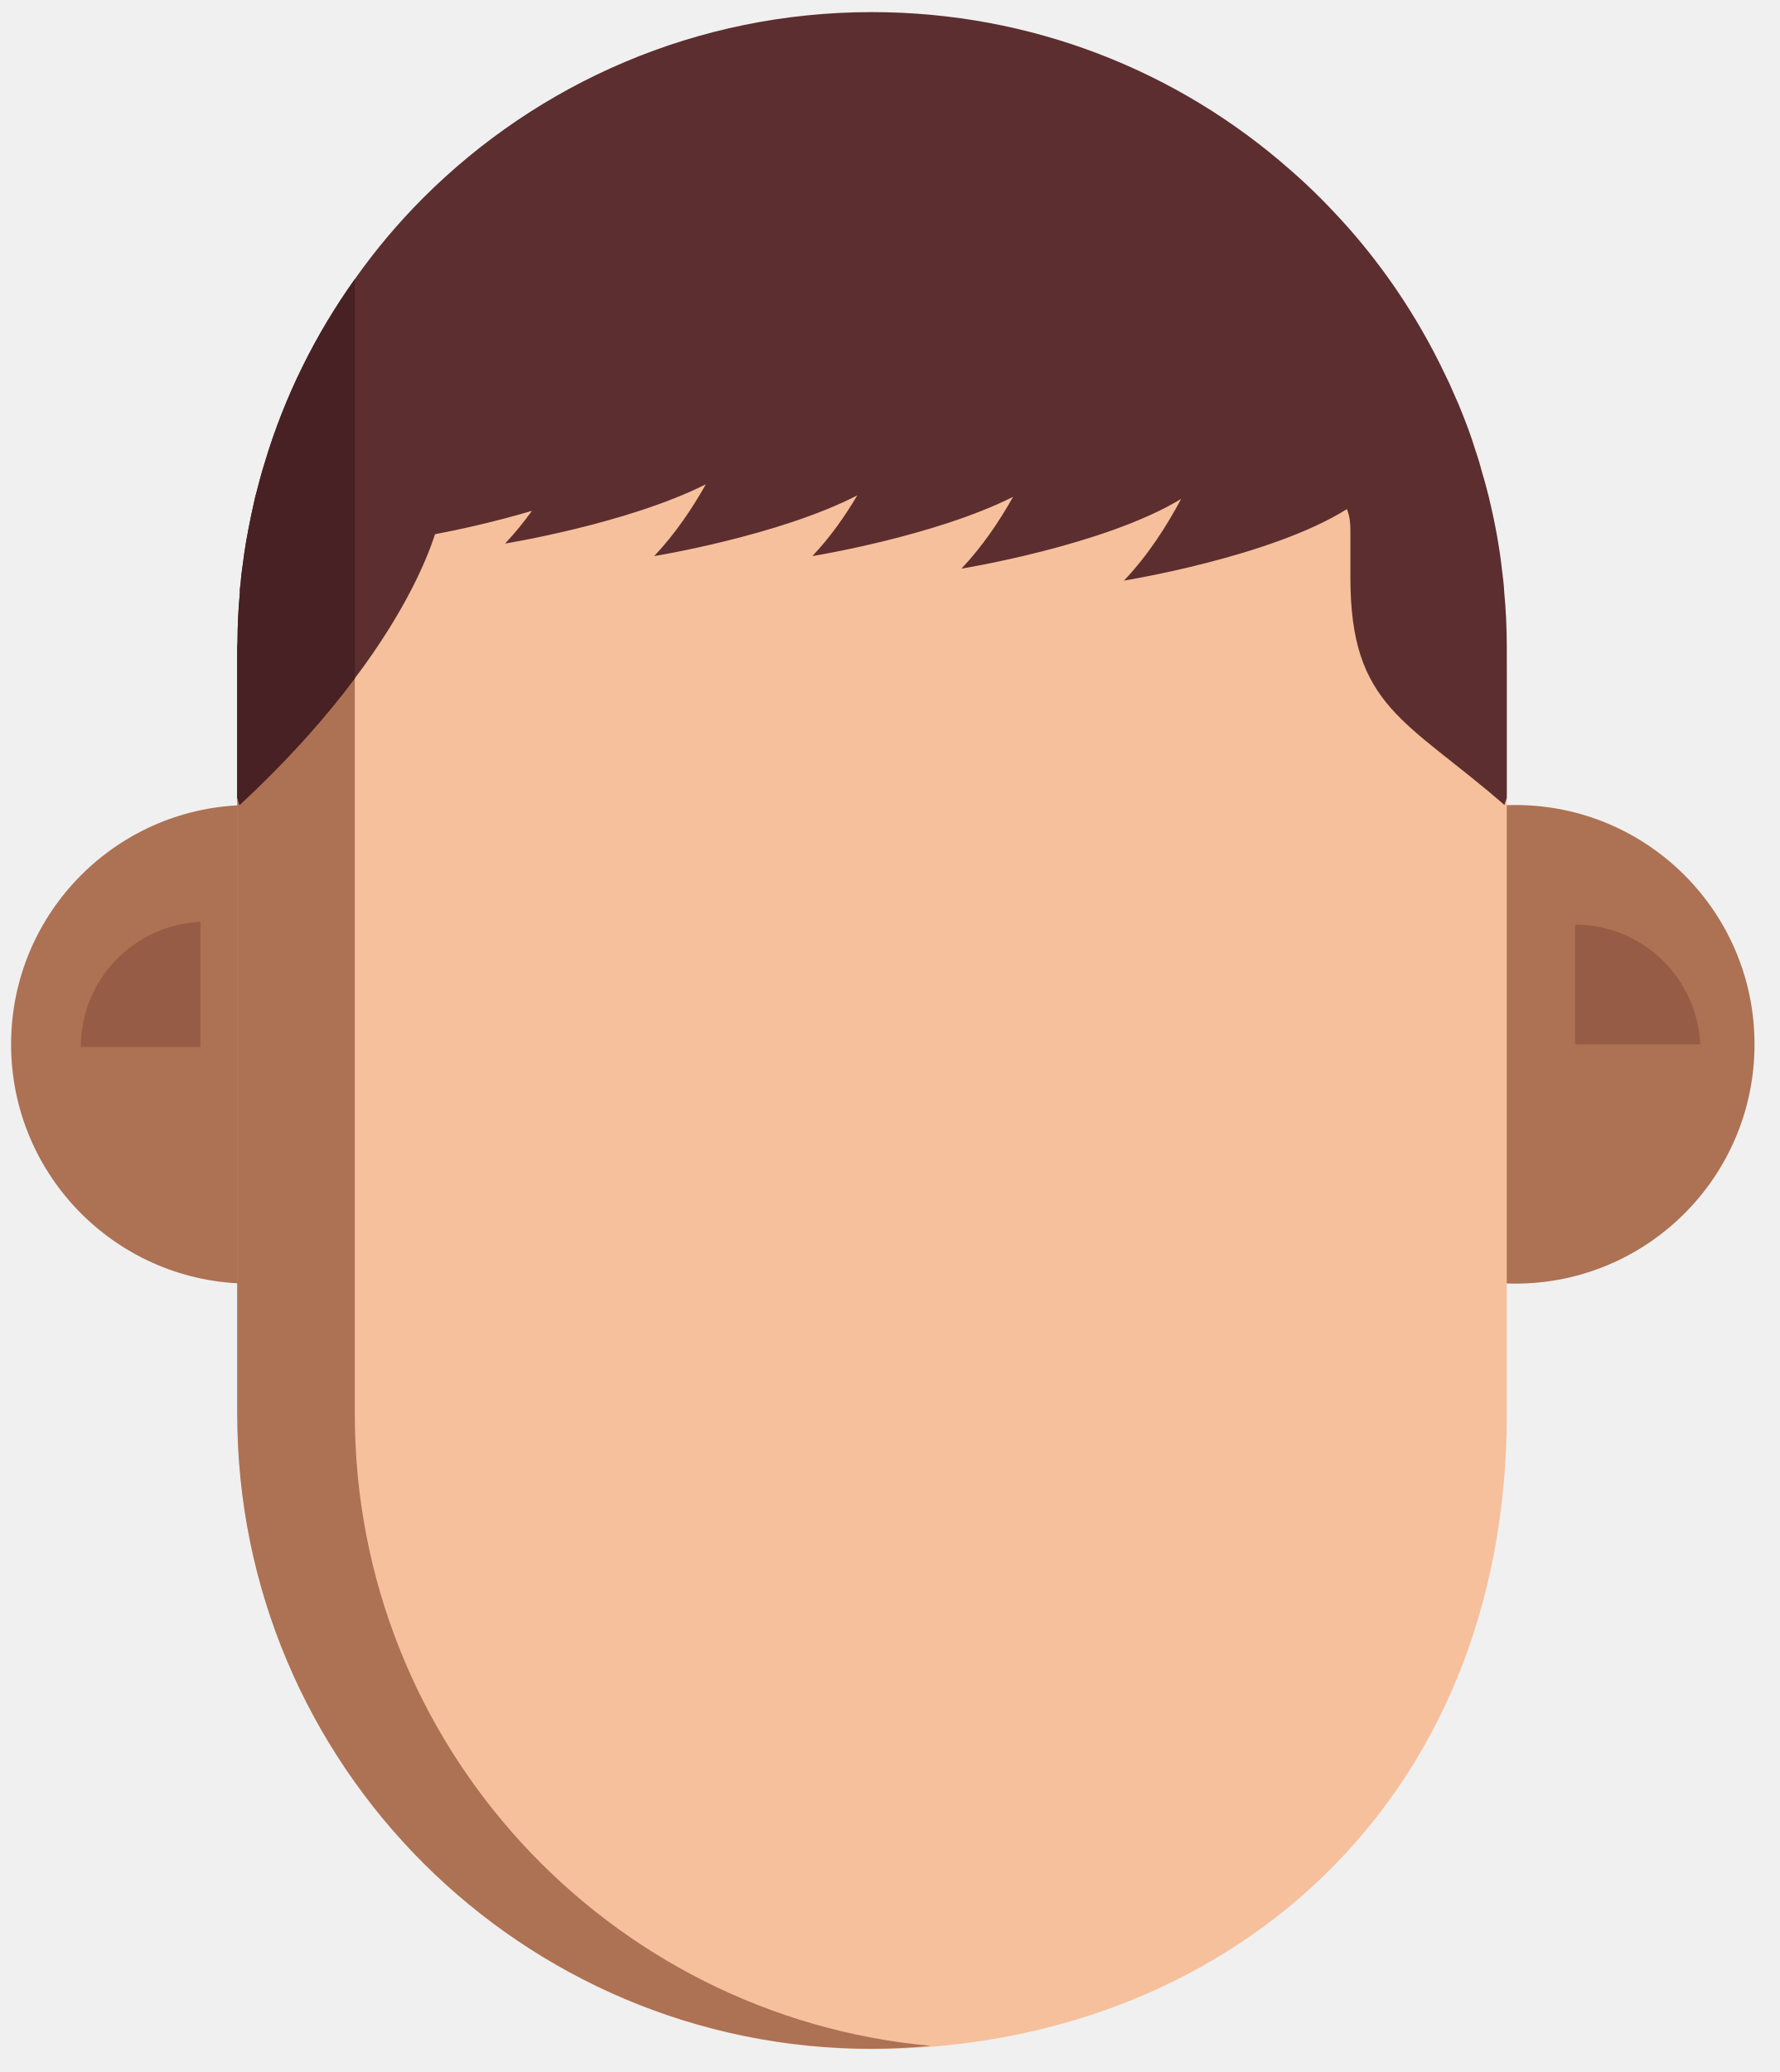
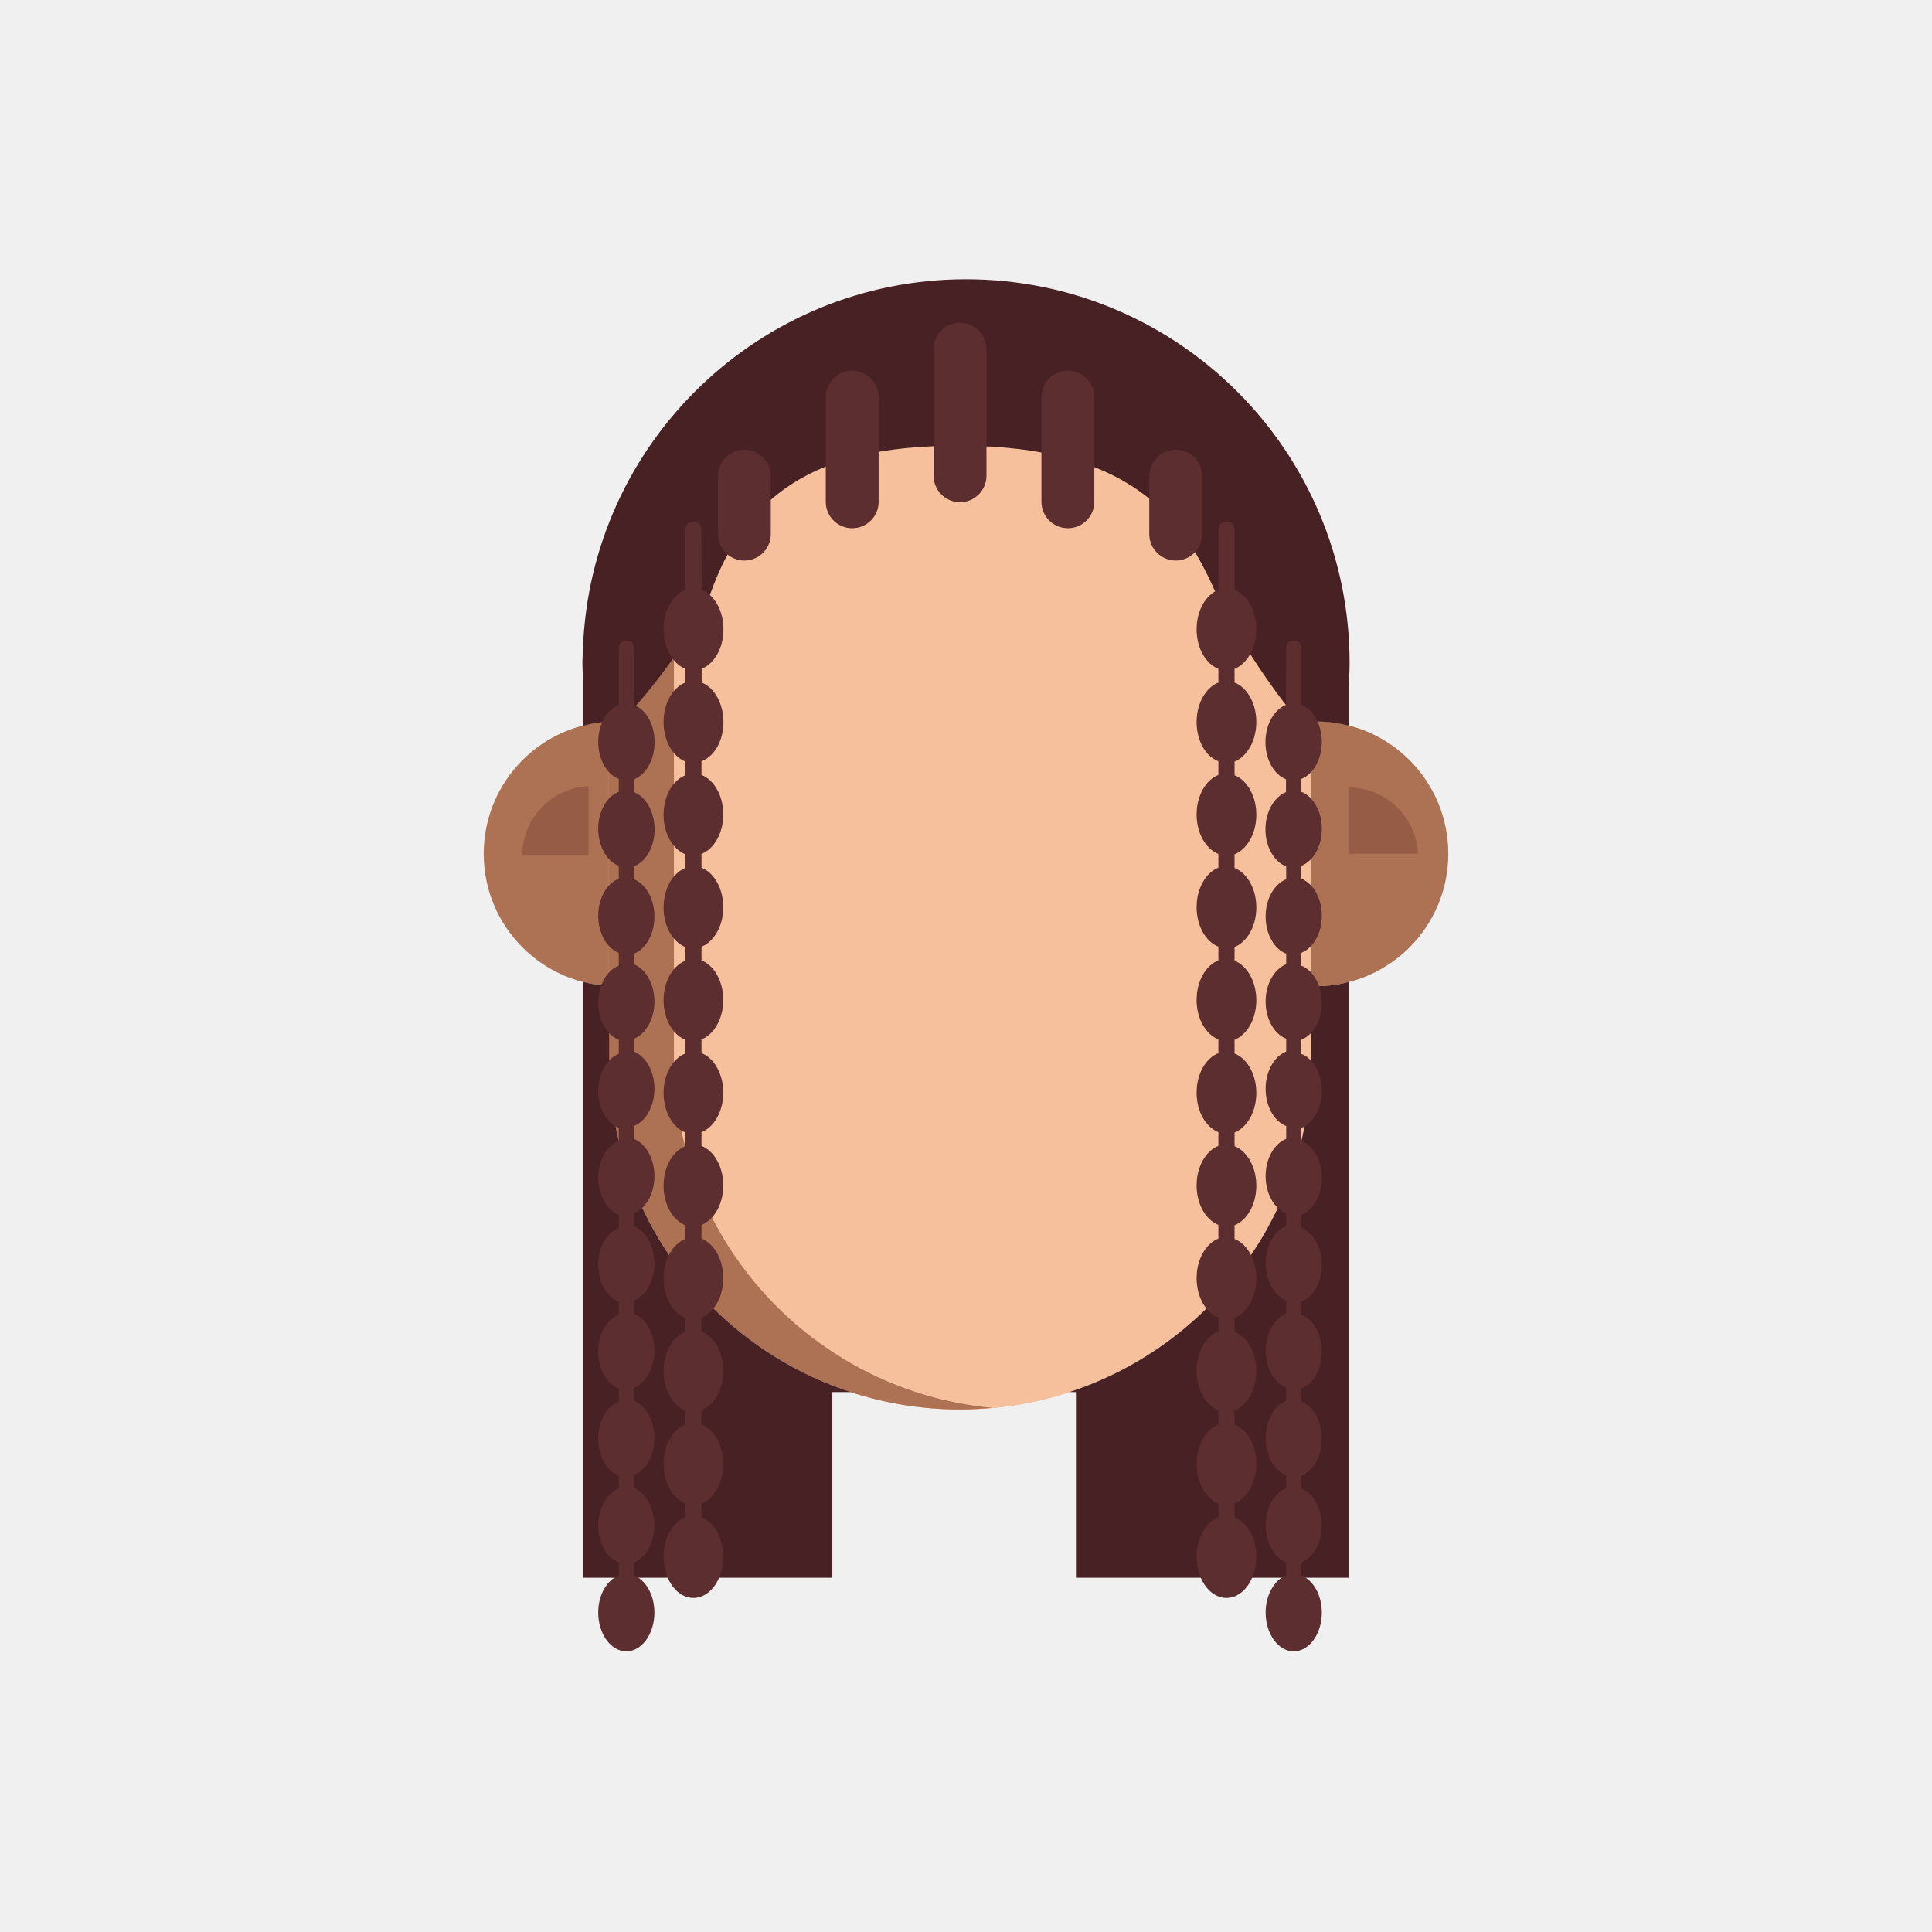
- <svg xmlns="http://www.w3.org/2000/svg" width="61" height="71" viewBox="0 0 61 71" fill="none">
-   <g id="hair-4" clip-path="url(#clip0_215_78)">
-     <g id="Group">
-       <g id="face">
-         <g id="Group_2">
-           <g id="Group_3">
-             <g id="Group_4">
-               <path id="Vector" d="M8.58 43.985C13.109 43.985 16.78 40.314 16.78 35.785C16.78 31.256 13.109 27.585 8.58 27.585C4.051 27.585 0.38 31.256 0.38 35.785C0.38 40.314 4.051 43.985 8.58 43.985Z" fill="#AD7153" />
-               <g id="Group_5">
-                 <g id="Group_6">
-                   <path id="Vector_2" d="M6.87 31.585C4.59 31.695 2.77 33.565 2.77 35.875H6.87V31.585Z" fill="#975C45" />
-                 </g>
-               </g>
-             </g>
-             <g id="Group_7">
-               <path id="Vector_3" d="M51.93 43.985C56.459 43.985 60.13 40.314 60.13 35.785C60.13 31.256 56.459 27.585 51.93 27.585C47.401 27.585 43.73 31.256 43.73 35.785C43.73 40.314 47.401 43.985 51.93 43.985Z" fill="#AD7153" />
-               <g id="Group_8">
-                 <path id="Vector_4" d="M58.27 35.785C58.16 33.505 56.29 31.685 53.98 31.685V35.785H58.27Z" fill="#975C45" />
-               </g>
-             </g>
-           </g>
-           <g id="Group_9">
-             <path id="Vector_5" d="M29.89 70.215C17.88 70.215 8.14 60.475 8.14 48.465V23.105C8.14 11.095 17.88 1.355 29.89 1.355C41.9 1.355 51.64 11.095 51.64 23.105V48.455C51.64 61.885 41.9 70.215 29.89 70.215Z" fill="#F6C09C" />
-             <path id="Vector_6" d="M12.16 48.465V10.525C9.63 14.075 8.13 18.415 8.13 23.105V48.455C8.13 60.465 17.87 70.205 29.88 70.205C30.56 70.205 31.23 70.165 31.9 70.105C20.83 69.095 12.16 59.795 12.16 48.465Z" fill="#AD7153" />
-           </g>
-         </g>
-       </g>
-       <path id="Vector_7" d="M51.55 20.265C51.54 20.035 51.51 19.805 51.48 19.565C51.39 18.745 51.24 17.935 51.05 17.145C51.04 17.095 51.03 17.055 51.02 17.015C50.95 16.755 50.89 16.495 50.81 16.245C50.74 15.975 50.66 15.705 50.57 15.445C50.41 14.915 50.21 14.395 50 13.885L49.67 13.135C49.55 12.885 49.43 12.635 49.31 12.395C48.49 10.765 47.47 9.245 46.28 7.885C45.63 7.145 44.94 6.445 44.2 5.805C40.38 2.445 35.37 0.415 29.88 0.415C23.88 0.415 18.44 2.845 14.5 6.785C13.64 7.645 12.86 8.575 12.16 9.565C10.8 11.475 9.74 13.605 9.06 15.895C8.95 16.245 8.86 16.595 8.77 16.945C8.76 16.975 8.75 16.995 8.75 17.015C8.74 17.055 8.73 17.095 8.72 17.145C8.71 17.195 8.7 17.235 8.69 17.285C8.63 17.555 8.57 17.825 8.52 18.095C8.49 18.255 8.46 18.425 8.43 18.585C8.39 18.835 8.35 19.085 8.32 19.345C8.31 19.415 8.3 19.485 8.29 19.565C8.28 19.615 8.28 19.665 8.27 19.715C8.26 19.875 8.24 20.035 8.22 20.205V20.315C8.17 20.865 8.14 21.425 8.14 21.995C8.14 22.055 8.13 22.105 8.13 22.165V27.335L8.21 27.585C9.91 26.005 11.2 24.535 12.16 23.245C13.94 20.885 14.65 19.105 14.91 18.305C15.66 18.165 16.91 17.895 18.23 17.505C17.95 17.895 17.64 18.275 17.31 18.625C17.31 18.625 21.48 17.955 24.19 16.595C23.73 17.415 23.14 18.295 22.42 19.055C22.42 19.055 26.68 18.365 29.38 16.975C28.96 17.685 28.45 18.415 27.84 19.055C27.84 19.055 32.01 18.385 34.72 17.025C34.26 17.845 33.67 18.725 32.95 19.485C32.95 19.485 37.85 18.695 40.48 17.095C39.99 18.015 39.34 19.035 38.52 19.895C38.52 19.895 43.56 19.085 46.16 17.445C46.27 17.715 46.28 17.975 46.28 18.185V19.795C46.28 24.235 48.21 24.665 51.56 27.585L51.64 27.335V22.165C51.64 21.525 51.61 20.885 51.55 20.265Z" fill="#5C2E2F" />
-       <path id="Vector_8" d="M12.16 9.565V23.245C11.2 24.535 9.91 26.005 8.21 27.585L8.13 27.335V22.165C8.13 22.105 8.14 22.055 8.14 21.995C8.14 21.425 8.17 20.865 8.22 20.315V20.205C8.24 20.035 8.26 19.875 8.27 19.715C8.28 19.665 8.28 19.615 8.29 19.565C8.3 19.485 8.31 19.415 8.32 19.345C8.35 19.085 8.39 18.835 8.43 18.585C8.46 18.425 8.49 18.255 8.52 18.095C8.57 17.825 8.63 17.555 8.69 17.285C8.7 17.235 8.71 17.195 8.72 17.145C8.73 17.095 8.74 17.055 8.75 17.015C8.75 16.995 8.76 16.975 8.77 16.945C8.86 16.595 8.95 16.245 9.06 15.895C9.74 13.605 10.8 11.475 12.16 9.565Z" fill="#472123" />
-     </g>
-   </g>
-   <defs>
-     <clipPath id="clip0_215_78">
-       <rect width="59.75" height="69.8" fill="white" transform="translate(0.379883 0.415039)" />
-     </clipPath>
-   </defs>
+ <svg xmlns="http://www.w3.org/2000/svg" width="110" height="110" viewBox="0 0 110 110" fill="none">
+   <path d="M35.08 56.15C39.244 56.15 42.62 52.774 42.62 48.61C42.62 44.446 39.244 41.07 35.08 41.07C30.916 41.07 27.54 44.446 27.54 48.61C27.54 52.774 30.916 56.15 35.08 56.15Z" fill="#AD7153" />
+   <path d="M33.51 44.76C31.42 44.86 29.74 46.58 29.74 48.7H33.51V44.76Z" fill="#975C45" />
+   <path d="M74.92 56.15C79.085 56.15 82.46 52.774 82.46 48.61C82.46 44.446 79.085 41.07 74.92 41.07C70.756 41.07 67.38 44.446 67.38 48.61C67.38 52.774 70.756 56.15 74.92 56.15Z" fill="#AD7153" />
+   <path d="M74.65 41.77V56.14C70.62 56.01 67.37 52.69 67.37 48.61C67.37 44.74 70.29 41.55 74.03 41.12C74.25 41.37 74.46 41.58 74.65 41.77Z" fill="#AD7153" />
+   <path d="M42.62 48.61C42.62 52.77 39.25 56.14 35.09 56.14C34.95 56.14 34.81 56.14 34.68 56.13V41.77C34.9 41.57 35.13 41.35 35.38 41.09C39.41 41.23 42.62 44.54 42.62 48.61Z" fill="#AD7153" />
+   <path d="M80.74 48.61C80.64 46.52 78.92 44.84 76.8 44.84V48.61H80.74Z" fill="#975C45" />
+   <path d="M54.66 80.25C52.48 80.25 50.4 79.9 48.44 79.26H60.88C58.92 79.9 56.84 80.25 54.66 80.25Z" fill="#F6C09C" />
+   <path d="M54.66 80.25C43.62 80.25 34.67 71.3 34.67 60.26V36.96C34.67 25.92 43.62 16.97 54.66 16.97C65.7 16.97 74.65 25.92 74.65 36.96V60.26C74.65 71.3 65.7 80.25 54.66 80.25Z" fill="#F6C09C" />
+   <path d="M54.66 80.25C43.62 80.25 34.67 71.3 34.67 60.26V36.96C34.67 25.92 43.62 16.97 54.66 16.97C65.7 16.97 74.65 25.92 74.65 36.96V60.26C74.65 71.3 65.7 80.25 54.66 80.25Z" fill="#F6C09C" />
+   <path d="M37.39 67.32L37.26 68.56C37.05 68.66 36.84 68.79 36.66 68.96C36.56 68.76 36.47 68.56 36.38 68.34C36.63 67.92 36.79 67.42 36.85 66.88C36.86 66.84 36.85 66.81 36.86 66.77C37.02 67 37.19 67.18 37.39 67.32Z" fill="#F6C09C" />
+   <path d="M46.24 77.85C46.17 77.99 46.09 78.14 46.05 78.3C46.01 78.28 45.97 78.26 45.93 78.24C46.05 78.14 46.15 78 46.24 77.85Z" fill="#F6C09C" />
+   <path d="M38.37 60.26V25.4C36.05 28.67 34.67 32.65 34.67 36.96V60.26C34.67 71.3 43.62 80.25 54.66 80.25C55.29 80.25 55.9 80.21 56.51 80.16C46.34 79.22 38.37 70.68 38.37 60.26Z" fill="#AD7153" />
+   <path d="M48.44 79.26H47.39V89.83H33.18V55.9C33.66 56.03 34.16 56.11 34.68 56.14V60.27C34.67 69.13 40.44 76.65 48.44 79.26Z" fill="#472123" />
+   <path d="M74.91 56.15C75.56 56.15 76.2 56.07 76.79 55.91V89.83H61.26V79.26H60.88C68.88 76.65 74.65 69.13 74.65 60.27V56.14C74.74 56.15 74.83 56.15 74.91 56.15Z" fill="#472123" />
+   <path d="M76.84 37.73C76.84 38.16 76.82 38.58 76.79 39.01V41.32C76.19 41.16 75.56 41.08 74.91 41.08C74.62 41.08 74.32 41.1 74.04 41.13C72.34 39.23 70.07 35.66 69.13 33.56C67.3 29.43 64.27 25.38 54.66 25.38C49.09 25.38 43.16 26.42 40.56 33.5C39.7 35.86 37.24 39.17 35.37 41.09C35.28 41.08 35.18 41.08 35.09 41.08C34.43 41.08 33.79 41.16 33.18 41.33V38.49C33.18 38.24 33.16 37.99 33.16 37.74C33.16 37.49 33.18 37.24 33.18 37V36.9H33.19C33.63 25.23 43.22 15.9 55 15.9C67.06 15.9 76.84 25.68 76.84 37.73Z" fill="#472123" />
+   <path d="M42.38 31.79C41.62 31.79 41 31.17 41 30.41V27.11C41 26.35 41.62 25.73 42.38 25.73C43.14 25.73 43.76 26.35 43.76 27.11V30.41C43.76 31.18 43.14 31.79 42.38 31.79Z" fill="#5C2E2F" stroke="#5C2E2F" stroke-width="0.25" stroke-miterlimit="10" />
+   <path d="M48.52 29.95C47.76 29.95 47.14 29.33 47.14 28.57V22.61C47.14 21.85 47.76 21.23 48.52 21.23C49.28 21.23 49.9 21.85 49.9 22.61V28.57C49.9 29.34 49.28 29.95 48.52 29.95Z" fill="#5C2E2F" stroke="#5C2E2F" stroke-width="0.25" stroke-miterlimit="10" />
+   <path d="M66.94 31.79C66.18 31.79 65.56 31.17 65.56 30.41V27.11C65.56 26.35 66.18 25.73 66.94 25.73C67.7 25.73 68.32 26.35 68.32 27.11V30.41C68.32 31.18 67.7 31.79 66.94 31.79Z" fill="#5C2E2F" stroke="#5C2E2F" stroke-width="0.25" stroke-miterlimit="10" />
+   <path d="M60.8 29.95C60.04 29.95 59.42 29.33 59.42 28.57V22.61C59.42 21.85 60.04 21.23 60.8 21.23C61.56 21.23 62.18 21.85 62.18 22.61V28.57C62.18 29.34 61.56 29.95 60.8 29.95Z" fill="#5C2E2F" stroke="#5C2E2F" stroke-width="0.25" stroke-miterlimit="10" />
+   <path d="M54.66 28.47C53.9 28.47 53.28 27.85 53.28 27.09V19.88C53.28 19.12 53.9 18.5 54.66 18.5C55.42 18.5 56.04 19.12 56.04 19.88V27.09C56.04 27.85 55.42 28.47 54.66 28.47Z" fill="#5C2E2F" stroke="#5C2E2F" stroke-width="0.25" stroke-miterlimit="10" />
+   <path d="M37.27 47.22C37.27 46.21 36.77 45.37 36.1 45.1V44.37C36.77 44.11 37.27 43.27 37.27 42.25C37.27 41.23 36.77 40.4 36.1 40.13L36.09 36.85C36.09 36.65 35.93 36.49 35.73 36.49H35.59C35.39 36.49 35.23 36.65 35.23 36.85V40.13C34.56 40.39 34.06 41.23 34.06 42.24C34.06 43.25 34.56 44.09 35.23 44.35V45.08C34.56 45.34 34.06 46.18 34.06 47.19C34.06 48.2 34.56 49.04 35.23 49.3V50.03C34.56 50.29 34.06 51.13 34.06 52.14C34.06 53.15 34.56 53.99 35.23 54.25V54.98C34.56 55.24 34.06 56.08 34.06 57.09C34.06 58.1 34.56 58.94 35.23 59.2V60C34.56 60.26 34.06 61.1 34.06 62.11C34.06 63.12 34.56 63.96 35.23 64.22V64.95C34.56 65.21 34.06 66.05 34.06 67.06C34.06 68.07 34.56 68.91 35.23 69.17V69.9C34.56 70.16 34.06 71 34.06 72.01C34.06 73.02 34.56 73.86 35.23 74.12V74.85C34.56 75.11 34.06 75.95 34.06 76.96C34.06 77.97 34.56 78.81 35.23 79.07V79.8C34.56 80.06 34.06 80.9 34.06 81.91C34.06 82.92 34.56 83.76 35.23 84.02V84.75C34.56 85.01 34.06 85.85 34.06 86.86C34.06 87.87 34.56 88.71 35.23 88.97V89.7C34.56 89.96 34.06 90.8 34.06 91.81C34.06 93.03 34.78 94.02 35.66 94.02C36.54 94.02 37.26 93.03 37.26 91.81C37.26 90.8 36.76 89.96 36.09 89.69V88.96C36.76 88.7 37.26 87.86 37.26 86.84C37.26 85.83 36.76 84.99 36.09 84.72V83.99C36.76 83.73 37.26 82.89 37.26 81.87C37.26 80.86 36.76 80.02 36.09 79.75V79.02C36.76 78.76 37.26 77.92 37.26 76.9C37.26 75.89 36.76 75.05 36.09 74.78V74.05C36.76 73.79 37.26 72.95 37.26 71.93C37.26 70.92 36.76 70.08 36.09 69.81V69.08C36.76 68.82 37.26 67.98 37.26 66.96C37.26 65.95 36.76 65.11 36.09 64.84V64.11C36.76 63.85 37.26 63.01 37.26 61.99C37.26 60.97 36.76 60.14 36.09 59.87V59.14C36.76 58.88 37.26 58.04 37.26 57.02C37.26 56 36.76 55.17 36.09 54.9V54.3C36.76 54.04 37.26 53.2 37.26 52.18C37.26 51.16 36.76 50.33 36.09 50.06V49.33C36.77 49.07 37.27 48.23 37.27 47.22Z" fill="#5C2E2F" />
+   <path d="M41.19 41.11C41.19 40.04 40.66 39.14 39.95 38.86V38.08C40.66 37.8 41.19 36.91 41.19 35.83C41.19 34.75 40.66 33.86 39.95 33.58L39.94 30.1C39.94 29.89 39.77 29.72 39.56 29.72H39.4C39.19 29.72 39.02 29.89 39.02 30.1V33.58C38.31 33.86 37.78 34.75 37.78 35.83C37.78 36.9 38.31 37.8 39.02 38.08V38.86C38.31 39.14 37.78 40.03 37.78 41.11C37.78 42.18 38.31 43.08 39.02 43.36V44.14C38.31 44.42 37.78 45.31 37.78 46.39C37.78 47.46 38.31 48.36 39.02 48.64V49.42C38.31 49.7 37.78 50.59 37.78 51.67C37.78 52.74 38.31 53.64 39.02 53.92V54.7C38.31 54.98 37.78 55.87 37.78 56.95C37.78 58.02 38.31 58.92 39.02 59.2V59.98C38.31 60.26 37.78 61.15 37.78 62.23C37.78 63.3 38.31 64.2 39.02 64.48V65.26C38.31 65.54 37.78 66.43 37.78 67.51C37.78 68.58 38.31 69.48 39.02 69.76V70.54C38.31 70.82 37.78 71.71 37.78 72.79C37.78 73.86 38.31 74.76 39.02 75.04V75.82C38.31 76.1 37.78 76.99 37.78 78.07C37.78 79.14 38.31 80.04 39.02 80.32V81.1C38.31 81.38 37.78 82.27 37.78 83.35C37.78 84.42 38.31 85.32 39.02 85.6V86.38C38.31 86.66 37.78 87.55 37.78 88.63C37.78 89.93 38.54 90.98 39.48 90.98C40.42 90.98 41.18 89.93 41.18 88.63C41.18 87.56 40.65 86.66 39.94 86.38V85.6C40.65 85.32 41.18 84.43 41.18 83.35C41.18 82.28 40.65 81.38 39.94 81.1V80.3C40.65 80.02 41.18 79.13 41.18 78.05C41.18 76.98 40.65 76.08 39.94 75.8V75.02C40.65 74.74 41.18 73.85 41.18 72.77C41.18 71.7 40.65 70.8 39.94 70.52V69.74C40.65 69.46 41.18 68.57 41.18 67.49C41.18 66.42 40.65 65.52 39.94 65.24V64.46C40.65 64.18 41.18 63.29 41.18 62.21C41.18 61.13 40.65 60.24 39.94 59.96V59.18C40.65 58.9 41.18 58.01 41.18 56.93C41.18 55.85 40.65 54.96 39.94 54.68V53.9C40.65 53.62 41.18 52.73 41.18 51.65C41.18 50.58 40.65 49.68 39.94 49.4V48.62C40.65 48.34 41.18 47.45 41.18 46.37C41.18 45.3 40.65 44.4 39.94 44.12V43.34C40.66 43.08 41.19 42.19 41.19 41.11Z" fill="#5C2E2F" />
+   <path d="M72.05 47.22C72.05 46.21 72.55 45.37 73.22 45.1V44.37C72.55 44.11 72.05 43.27 72.05 42.25C72.05 41.23 72.55 40.4 73.22 40.13L73.23 36.85C73.23 36.65 73.39 36.49 73.59 36.49H73.73C73.93 36.49 74.09 36.65 74.09 36.85V40.13C74.76 40.39 75.26 41.23 75.26 42.24C75.26 43.25 74.76 44.09 74.09 44.35V45.08C74.76 45.34 75.26 46.18 75.26 47.19C75.26 48.2 74.76 49.04 74.09 49.3V50.03C74.76 50.29 75.26 51.13 75.26 52.14C75.26 53.15 74.76 53.99 74.09 54.25V54.98C74.76 55.24 75.26 56.08 75.26 57.09C75.26 58.1 74.76 58.94 74.09 59.2V60C74.76 60.26 75.26 61.1 75.26 62.11C75.26 63.12 74.76 63.96 74.09 64.22V64.95C74.76 65.21 75.26 66.05 75.26 67.06C75.26 68.07 74.76 68.91 74.09 69.17V69.9C74.76 70.16 75.26 71 75.26 72.01C75.26 73.02 74.76 73.86 74.09 74.12V74.85C74.76 75.11 75.26 75.95 75.26 76.96C75.26 77.97 74.76 78.81 74.09 79.07V79.8C74.76 80.06 75.26 80.9 75.26 81.91C75.26 82.92 74.76 83.76 74.09 84.02V84.75C74.76 85.01 75.26 85.85 75.26 86.86C75.26 87.87 74.76 88.71 74.09 88.97V89.7C74.76 89.96 75.26 90.8 75.26 91.81C75.26 93.03 74.54 94.02 73.66 94.02C72.78 94.02 72.06 93.03 72.06 91.81C72.06 90.8 72.56 89.96 73.23 89.69V88.96C72.56 88.7 72.06 87.86 72.06 86.84C72.06 85.83 72.56 84.99 73.23 84.72V83.99C72.56 83.73 72.06 82.89 72.06 81.87C72.06 80.86 72.56 80.02 73.23 79.75V79.02C72.56 78.76 72.06 77.92 72.06 76.9C72.06 75.89 72.56 75.05 73.23 74.78V74.05C72.56 73.79 72.06 72.95 72.06 71.93C72.06 70.92 72.56 70.08 73.23 69.81V69.08C72.56 68.82 72.06 67.98 72.06 66.96C72.06 65.95 72.56 65.11 73.23 64.84V64.11C72.56 63.85 72.06 63.01 72.06 61.99C72.06 60.97 72.56 60.14 73.23 59.87V59.14C72.56 58.88 72.06 58.04 72.06 57.02C72.06 56 72.56 55.17 73.23 54.9V54.3C72.56 54.04 72.06 53.2 72.06 52.18C72.06 51.16 72.56 50.33 73.23 50.06V49.33C72.55 49.07 72.05 48.23 72.05 47.22Z" fill="#5C2E2F" />
+   <path d="M68.13 41.11C68.13 40.04 68.66 39.14 69.37 38.86V38.08C68.66 37.8 68.13 36.91 68.13 35.83C68.13 34.75 68.66 33.86 69.37 33.58L69.38 30.1C69.38 29.89 69.55 29.72 69.76 29.72H69.91C70.12 29.72 70.29 29.89 70.29 30.1V33.58C71 33.86 71.53 34.75 71.53 35.83C71.53 36.9 71 37.8 70.29 38.08V38.86C71 39.14 71.53 40.03 71.53 41.11C71.53 42.18 71 43.08 70.29 43.36V44.14C71 44.42 71.53 45.31 71.53 46.39C71.53 47.46 71 48.36 70.29 48.64V49.42C71 49.7 71.53 50.59 71.53 51.67C71.53 52.74 71 53.64 70.29 53.92V54.7C71 54.98 71.53 55.87 71.53 56.95C71.53 58.02 71 58.92 70.29 59.2V59.98C71 60.26 71.53 61.15 71.53 62.23C71.53 63.3 71 64.2 70.29 64.48V65.26C71 65.54 71.53 66.43 71.53 67.51C71.53 68.58 71 69.48 70.29 69.76V70.54C71 70.82 71.53 71.71 71.53 72.79C71.53 73.86 71 74.76 70.29 75.04V75.82C71 76.1 71.53 76.99 71.53 78.07C71.53 79.14 71 80.04 70.29 80.32V81.1C71 81.38 71.53 82.27 71.53 83.35C71.53 84.42 71 85.32 70.29 85.6V86.38C71 86.66 71.53 87.55 71.53 88.63C71.53 89.93 70.77 90.98 69.83 90.98C68.89 90.98 68.13 89.93 68.13 88.63C68.13 87.56 68.66 86.66 69.37 86.38V85.6C68.66 85.32 68.13 84.43 68.13 83.35C68.13 82.28 68.66 81.38 69.37 81.1V80.3C68.66 80.02 68.13 79.13 68.13 78.05C68.13 76.98 68.66 76.08 69.37 75.8V75.02C68.66 74.74 68.13 73.85 68.13 72.77C68.13 71.7 68.66 70.8 69.37 70.52V69.74C68.66 69.46 68.13 68.57 68.13 67.49C68.13 66.42 68.66 65.52 69.37 65.24V64.46C68.66 64.18 68.13 63.29 68.13 62.21C68.13 61.13 68.66 60.24 69.37 59.96V59.18C68.66 58.9 68.13 58.01 68.13 56.93C68.13 55.85 68.66 54.96 69.37 54.68V53.9C68.66 53.62 68.13 52.73 68.13 51.65C68.13 50.58 68.66 49.68 69.37 49.4V48.62C68.66 48.34 68.13 47.45 68.13 46.37C68.13 45.3 68.66 44.4 69.37 44.12V43.34C68.66 43.08 68.13 42.19 68.13 41.11Z" fill="#5C2E2F" />
</svg>
